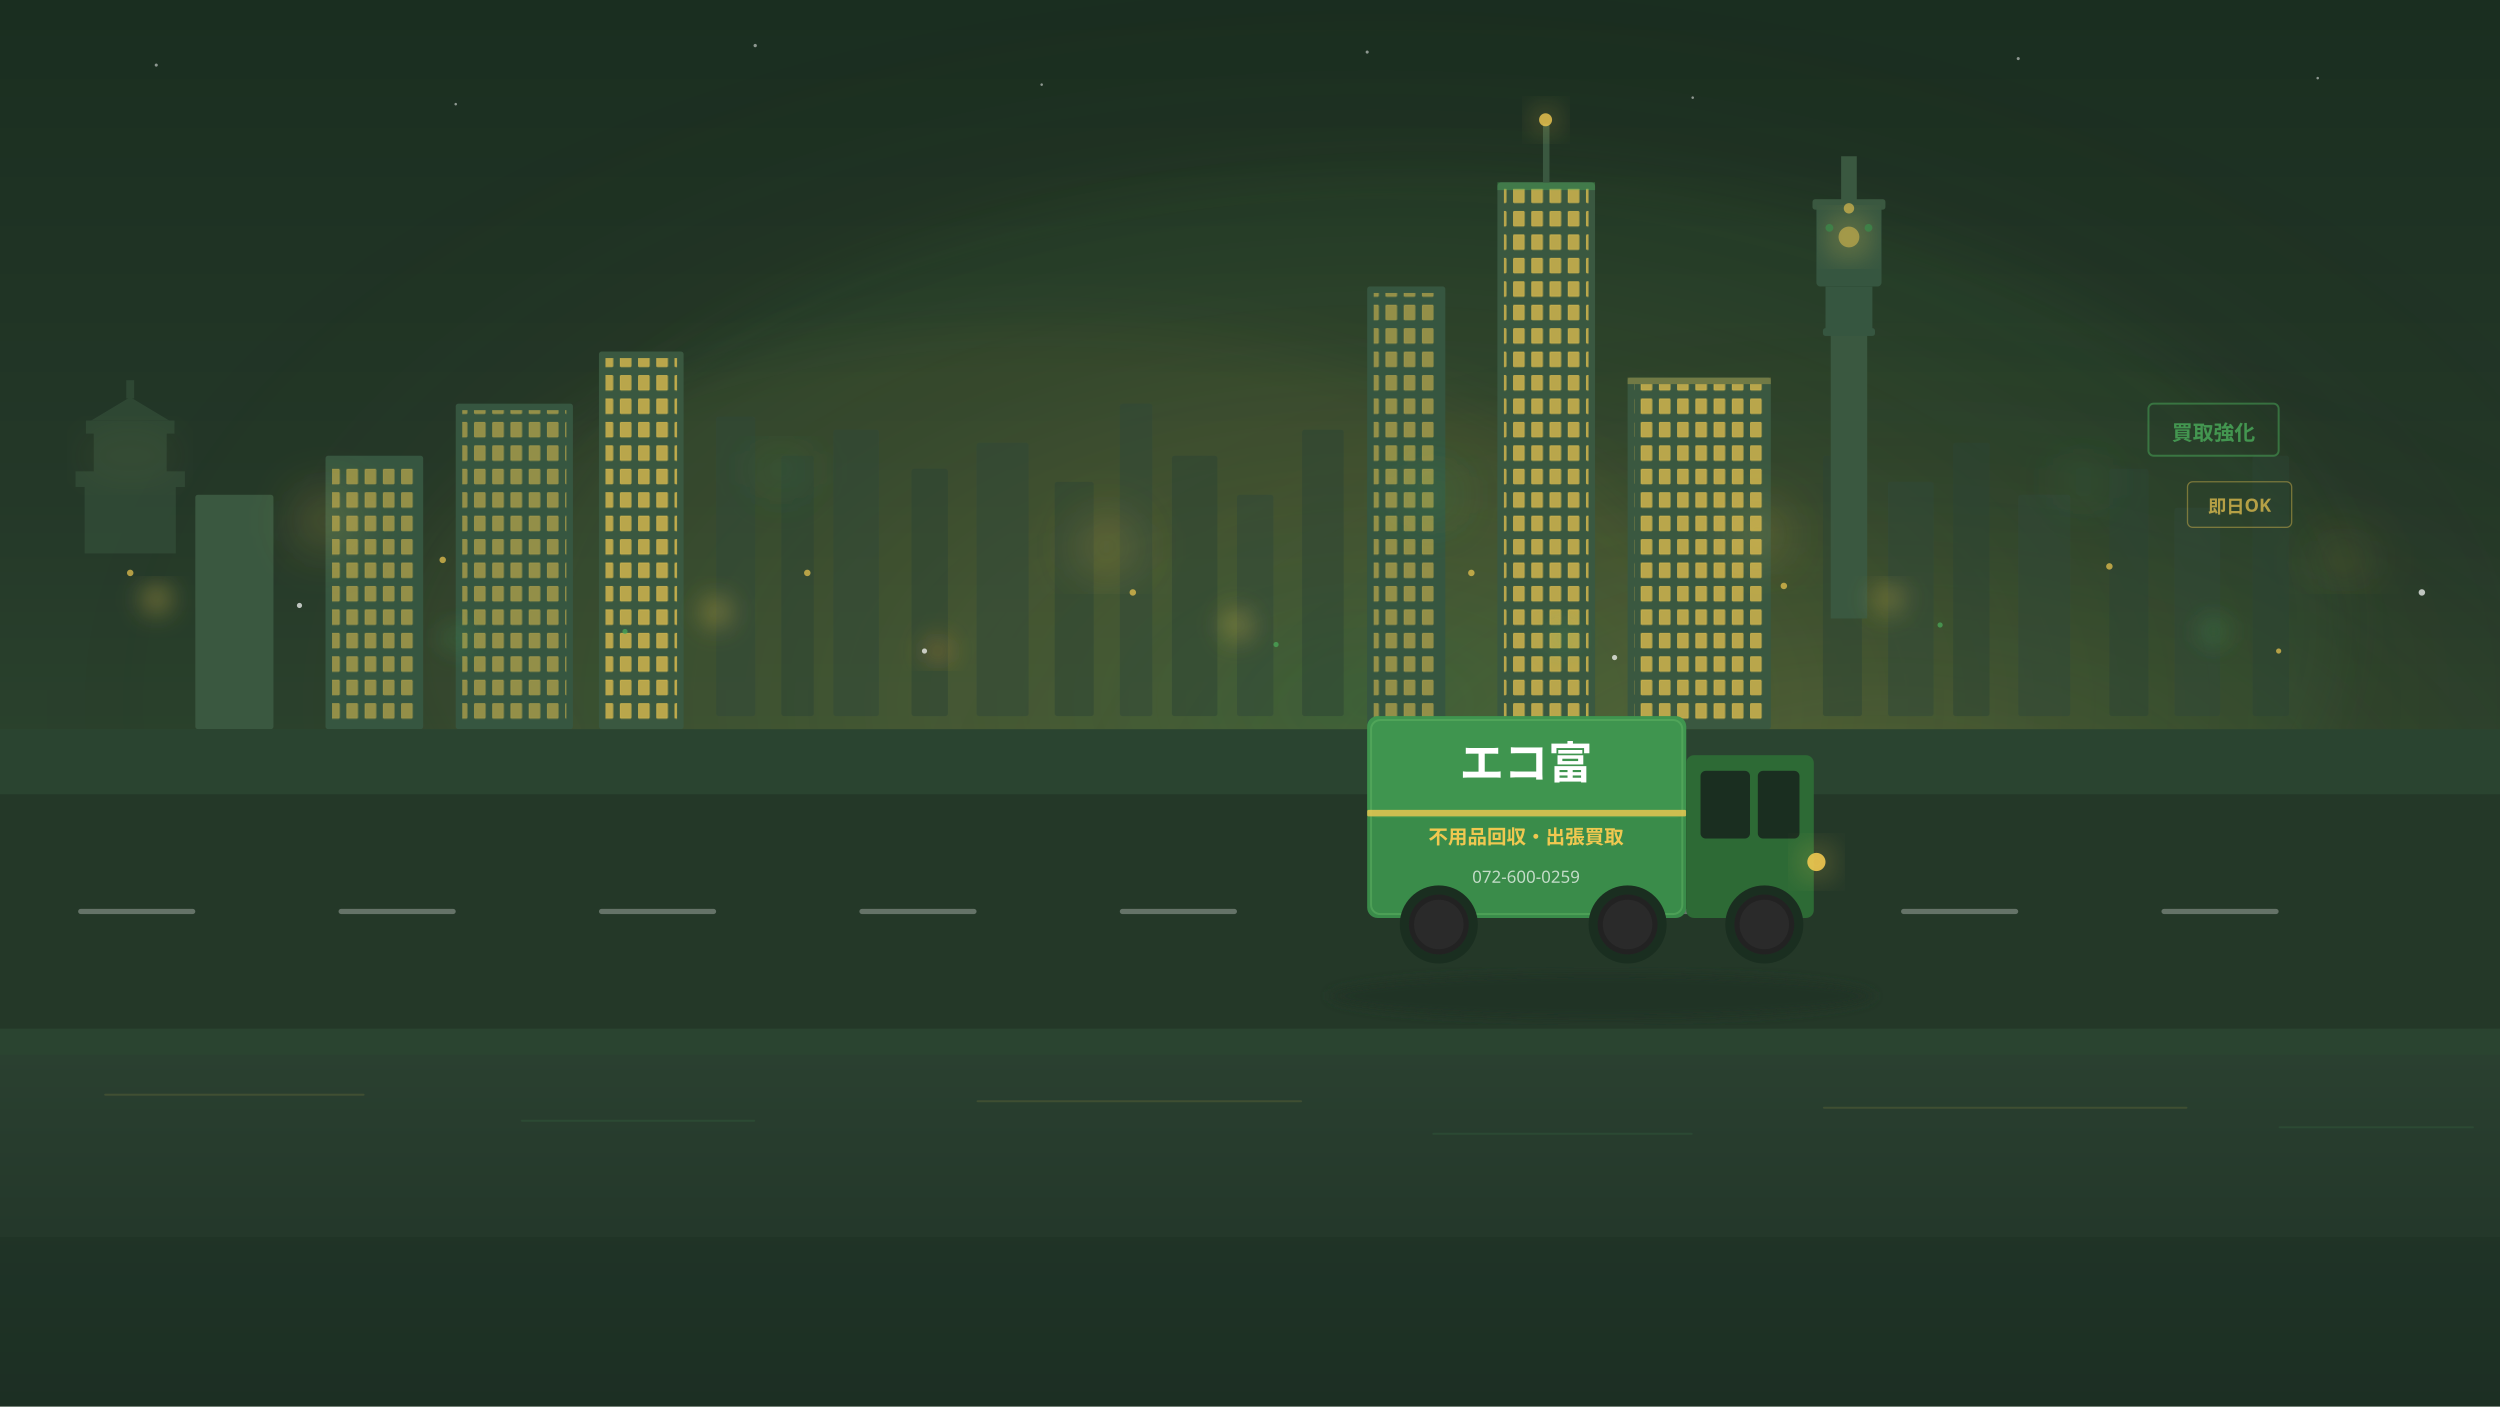
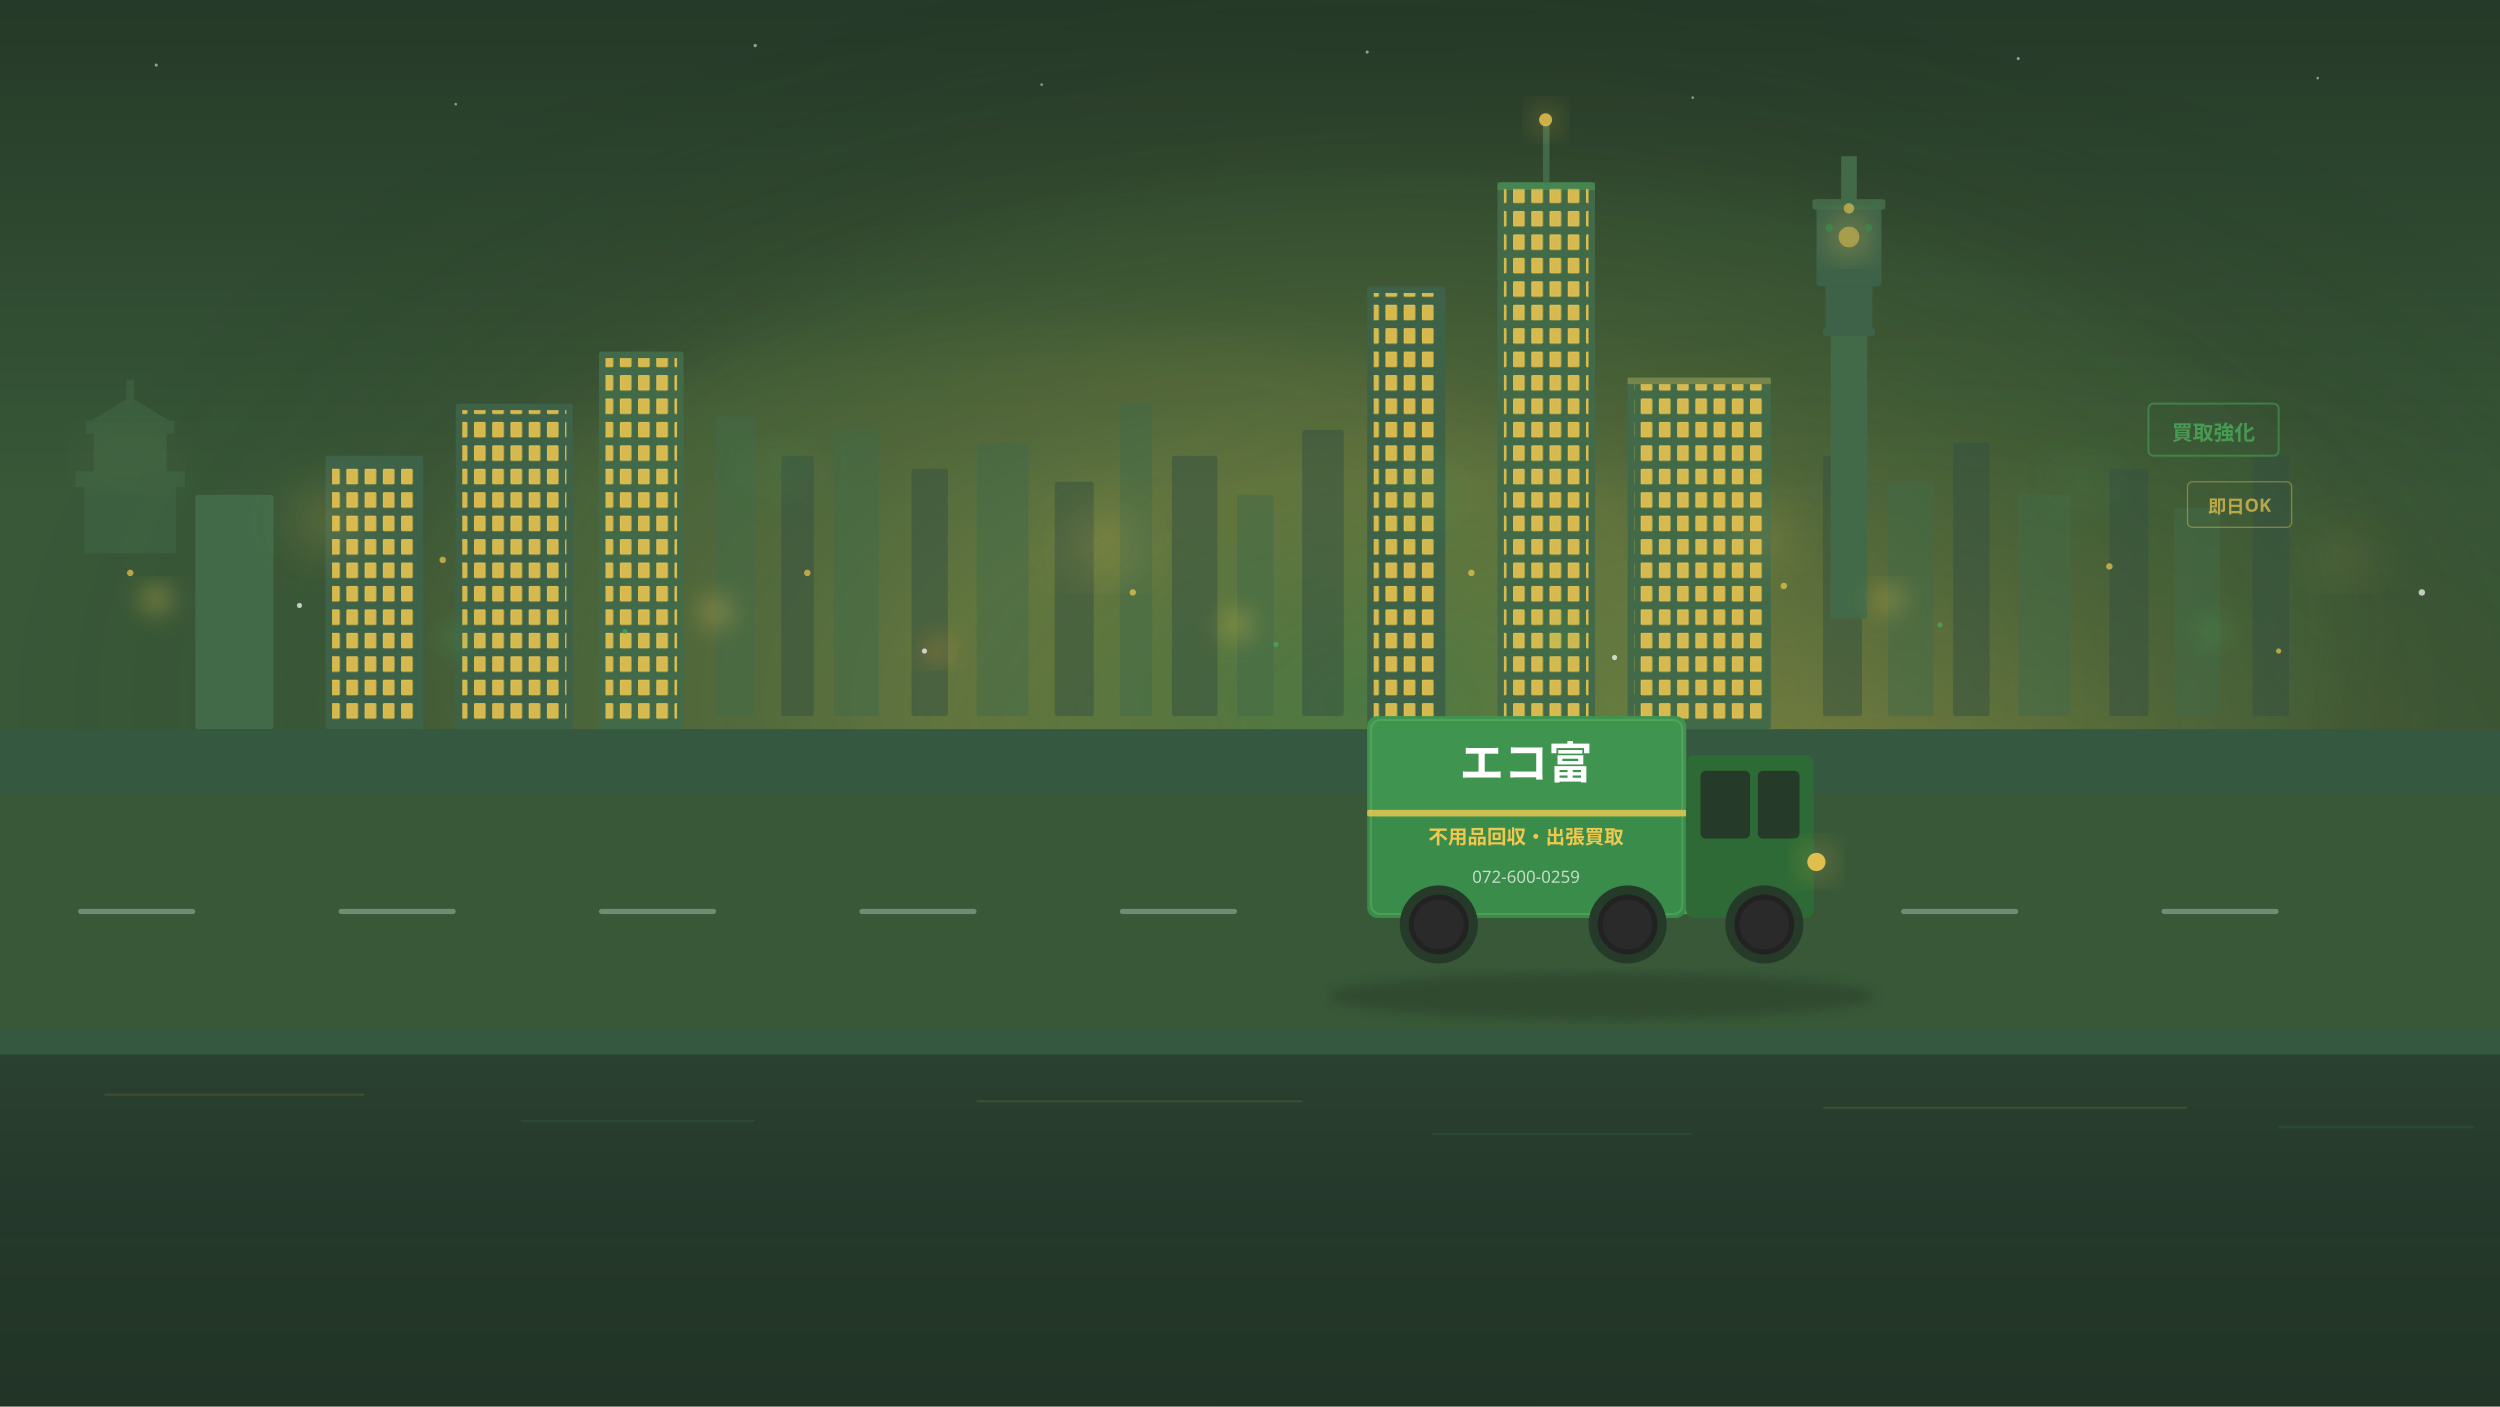
<svg xmlns="http://www.w3.org/2000/svg" viewBox="0 0 1920 1080" width="1920" height="1080">
  <defs>
    <linearGradient id="sky" x1="0" y1="0" x2="0" y2="1">
-       <stop offset="0%" stop-color="#1a2e20" />
-       <stop offset="35%" stop-color="#243828" />
-       <stop offset="65%" stop-color="#2e4830" />
-       <stop offset="100%" stop-color="#345038" />
+       <stop offset="0%" stop-color="#253a28" />
+       <stop offset="35%" stop-color="#385838" />
+       <stop offset="65%" stop-color="#385838" />
+       <stop offset="100%" stop-color="#3e6040" />
    </linearGradient>
    <radialGradient id="cg1" cx="55%" cy="50%" r="55%">
-       <stop offset="0%" stop-color="#4aac5a" stop-opacity="0.2" />
-       <stop offset="30%" stop-color="#f0c850" stop-opacity="0.1" />
+       <stop offset="0%" stop-color="#4aac5a" stop-opacity="0.35" />
+       <stop offset="30%" stop-color="#f0c850" stop-opacity="0.2" />
      <stop offset="100%" stop-color="transparent" />
    </radialGradient>
    <radialGradient id="cg2" cx="75%" cy="60%" r="40%">
-       <stop offset="0%" stop-color="#f0c850" stop-opacity="0.15" />
+       <stop offset="0%" stop-color="#f0c850" stop-opacity="0.25" />
      <stop offset="100%" stop-color="transparent" />
    </radialGradient>
    <linearGradient id="water" x1="0" y1="0" x2="0" y2="1">
      <stop offset="0%" stop-color="#2a4030" />
      <stop offset="100%" stop-color="#1e3025" />
    </linearGradient>
    <filter id="g1">
      <feGaussianBlur stdDeviation="4" />
    </filter>
    <filter id="g2">
      <feGaussianBlur stdDeviation="10" />
    </filter>
    <filter id="g3">
      <feGaussianBlur stdDeviation="20" />
    </filter>
    <pattern id="w1" width="14" height="18" patternUnits="userSpaceOnUse">
-       <rect width="9" height="12" fill="#f0c850" opacity="0.5" rx="1" />
+       <rect width="9" height="12" fill="#f0c850" opacity="0.85" rx="1" />
    </pattern>
    <pattern id="w2" width="14" height="18" patternUnits="userSpaceOnUse">
-       <rect width="9" height="12" fill="#f0c850" opacity="0.7" rx="1" />
+       <rect width="9" height="12" fill="#f0c850" opacity="0.85" rx="1" />
    </pattern>
  </defs>
  <rect width="1920" height="1080" fill="url(#sky)" />
  <rect width="1920" height="1080" fill="url(#cg1)" />
  <rect width="1920" height="1080" fill="url(#cg2)" />
  <ellipse cx="1100" cy="480" rx="700" ry="350" fill="#4aac5a" opacity="0.06" filter="url(#g3)" />
  <ellipse cx="800" cy="500" rx="500" ry="250" fill="#f0c850" opacity="0.05" filter="url(#g3)" />
  <g opacity="0.5">
-     <rect x="550" y="320" width="30" height="230" fill="#304838" rx="2" />
-     <rect x="600" y="350" width="25" height="200" fill="#2c4434" rx="2" />
-     <rect x="640" y="330" width="35" height="220" fill="#304838" rx="2" />
-     <rect x="700" y="360" width="28" height="190" fill="#2c4434" rx="2" />
-     <rect x="750" y="340" width="40" height="210" fill="#304838" rx="2" />
-     <rect x="810" y="370" width="30" height="180" fill="#2c4434" rx="2" />
-     <rect x="860" y="310" width="25" height="240" fill="#304838" rx="2" />
-     <rect x="900" y="350" width="35" height="200" fill="#2c4434" rx="2" />
-     <rect x="950" y="380" width="28" height="170" fill="#304838" rx="2" />
-     <rect x="1000" y="330" width="32" height="220" fill="#2c4434" rx="2" />
-     <rect x="1050" y="360" width="25" height="190" fill="#304838" rx="2" />
-     <rect x="1400" y="350" width="30" height="200" fill="#2c4434" rx="2" />
-     <rect x="1450" y="370" width="35" height="180" fill="#304838" rx="2" />
-     <rect x="1500" y="340" width="28" height="210" fill="#2c4434" rx="2" />
-     <rect x="1550" y="380" width="40" height="170" fill="#304838" rx="2" />
-     <rect x="1620" y="360" width="30" height="190" fill="#2c4434" rx="2" />
-     <rect x="1670" y="390" width="35" height="160" fill="#304838" rx="2" />
-     <rect x="1730" y="350" width="28" height="200" fill="#2c4434" rx="2" />
-   </g>
-   <rect x="1150" y="140" width="75" height="420" fill="#3a5840" rx="3" />
+     <rect x="550" y="320" width="30" height="230" fill="#426a48" rx="2" />
+     <rect x="600" y="350" width="25" height="200" fill="#345040" rx="2" />
+     <rect x="640" y="330" width="35" height="220" fill="#426a48" rx="2" />
+     <rect x="700" y="360" width="28" height="190" fill="#345040" rx="2" />
+     <rect x="750" y="340" width="40" height="210" fill="#426a48" rx="2" />
+     <rect x="810" y="370" width="30" height="180" fill="#345040" rx="2" />
+     <rect x="860" y="310" width="25" height="240" fill="#426a48" rx="2" />
+     <rect x="900" y="350" width="35" height="200" fill="#345040" rx="2" />
+     <rect x="950" y="380" width="28" height="170" fill="#426a48" rx="2" />
+     <rect x="1000" y="330" width="32" height="220" fill="#345040" rx="2" />
+     <rect x="1050" y="360" width="25" height="190" fill="#426a48" rx="2" />
+     <rect x="1400" y="350" width="30" height="200" fill="#345040" rx="2" />
+     <rect x="1450" y="370" width="35" height="180" fill="#426a48" rx="2" />
+     <rect x="1500" y="340" width="28" height="210" fill="#345040" rx="2" />
+     <rect x="1550" y="380" width="40" height="170" fill="#426a48" rx="2" />
+     <rect x="1620" y="360" width="30" height="190" fill="#345040" rx="2" />
+     <rect x="1670" y="390" width="35" height="160" fill="#426a48" rx="2" />
+     <rect x="1730" y="350" width="28" height="200" fill="#345040" rx="2" />
+   </g>
+   <rect x="1150" y="140" width="75" height="420" fill="#426a48" rx="3" />
  <rect x="1155" y="145" width="65" height="410" fill="url(#w2)" />
  <rect x="1150" y="140" width="75" height="6" fill="#4aac5a" opacity="0.4" />
-   <rect x="1185" y="95" width="5" height="45" fill="#3a5840" />
+   <rect x="1185" y="95" width="5" height="45" fill="#426a48" />
  <circle cx="1187" cy="92" r="5" fill="#f0c850" opacity="0.8" />
  <circle cx="1187" cy="92" r="15" fill="#f0c850" opacity="0.15" filter="url(#g2)" />
-   <rect x="1050" y="220" width="60" height="340" fill="#365640" rx="2" />
+   <rect x="1050" y="220" width="60" height="340" fill="#3e6248" rx="2" />
  <rect x="1055" y="225" width="50" height="330" fill="url(#w1)" />
-   <rect x="1250" y="290" width="110" height="270" fill="#3a5840" rx="2" />
+   <rect x="1250" y="290" width="110" height="270" fill="#426a48" rx="2" />
  <rect x="1255" y="295" width="100" height="260" fill="url(#w2)" />
  <rect x="1250" y="290" width="110" height="5" fill="#f0c850" opacity="0.3" />
  <g transform="translate(1420,120)">
-     <rect x="-6" y="0" width="12" height="35" fill="#3a5840" />
-     <rect x="-25" y="35" width="50" height="65" fill="#365640" rx="3" />
-     <rect x="-28" y="33" width="56" height="8" fill="#3a5840" rx="2" />
+     <rect x="-6" y="0" width="12" height="35" fill="#426a48" />
+     <rect x="-25" y="35" width="50" height="65" fill="#3e6248" rx="3" />
+     <rect x="-28" y="33" width="56" height="8" fill="#426a48" rx="2" />
    <circle cx="0" cy="62" r="20" fill="#f0c850" opacity="0.2" filter="url(#g2)" />
    <circle cx="0" cy="62" r="8" fill="#f0c850" opacity="0.5" />
-     <rect x="-18" y="100" width="36" height="35" fill="#365640" />
-     <rect x="-14" y="135" width="28" height="220" fill="#3a5840" />
-     <rect x="-20" y="132" width="40" height="6" fill="#365640" rx="2" />
+     <rect x="-18" y="100" width="36" height="35" fill="#3e6248" />
+     <rect x="-14" y="135" width="28" height="220" fill="#426a48" />
+     <rect x="-20" y="132" width="40" height="6" fill="#3e6248" rx="2" />
    <circle cx="-15" cy="55" r="3" fill="#3a8c4a" opacity="0.7" />
    <circle cx="15" cy="55" r="3" fill="#3a8c4a" opacity="0.7" />
    <circle cx="0" cy="40" r="4" fill="#f0c850" opacity="0.6" />
  </g>
-   <rect x="350" y="310" width="90" height="250" fill="#365640" rx="2" />
+   <rect x="350" y="310" width="90" height="250" fill="#3e6248" rx="2" />
  <rect x="355" y="315" width="80" height="240" fill="url(#w1)" />
-   <rect x="460" y="270" width="65" height="290" fill="#3a5840" rx="2" />
+   <rect x="460" y="270" width="65" height="290" fill="#426a48" rx="2" />
  <rect x="465" y="275" width="55" height="280" fill="url(#w2)" />
-   <rect x="250" y="350" width="75" height="210" fill="#365640" rx="2" />
+   <rect x="250" y="350" width="75" height="210" fill="#3e6248" rx="2" />
  <rect x="255" y="355" width="65" height="200" fill="url(#w1)" />
-   <rect x="150" y="380" width="60" height="180" fill="#3a5840" rx="2" />
+   <rect x="150" y="380" width="60" height="180" fill="#426a48" rx="2" />
  <g transform="translate(100,300)" opacity="0.5">
-     <rect x="-35" y="70" width="70" height="55" fill="#3a5840" />
-     <rect x="-42" y="62" width="84" height="12" fill="#3a5840" />
-     <rect x="-28" y="30" width="56" height="36" fill="#3a5840" />
-     <rect x="-34" y="23" width="68" height="10" fill="#3a5840" />
-     <polygon points="-30,23 0,5 30,23" fill="#3a5840" />
-     <rect x="-3" y="-8" width="6" height="14" fill="#3a5840" />
+     <rect x="-35" y="70" width="70" height="55" fill="#426a48" />
+     <rect x="-42" y="62" width="84" height="12" fill="#426a48" />
+     <rect x="-28" y="30" width="56" height="36" fill="#426a48" />
+     <rect x="-34" y="23" width="68" height="10" fill="#426a48" />
+     <polygon points="-30,23 0,5 30,23" fill="#426a48" />
+     <rect x="-3" y="-8" width="6" height="14" fill="#426a48" />
    <ellipse cx="0" cy="50" rx="40" ry="25" fill="#f0c850" opacity="0.06" filter="url(#g2)" />
  </g>
-   <rect x="0" y="560" width="1920" height="520" fill="#2a4430" />
-   <rect x="0" y="610" width="1920" height="180" fill="#243828" />
+   <rect x="0" y="560" width="1920" height="520" fill="#345840" />
+   <rect x="0" y="610" width="1920" height="180" fill="#385838" />
  <g opacity="0.3">
    <rect x="60" y="698" width="90" height="4" fill="#fff" rx="2" />
    <rect x="260" y="698" width="90" height="4" fill="#fff" rx="2" />
    <rect x="460" y="698" width="90" height="4" fill="#fff" rx="2" />
    <rect x="660" y="698" width="90" height="4" fill="#fff" rx="2" />
    <rect x="860" y="698" width="90" height="4" fill="#fff" rx="2" />
    <rect x="1060" y="698" width="90" height="4" fill="#fff" rx="2" />
    <rect x="1260" y="698" width="90" height="4" fill="#fff" rx="2" />
    <rect x="1460" y="698" width="90" height="4" fill="#fff" rx="2" />
    <rect x="1660" y="698" width="90" height="4" fill="#fff" rx="2" />
  </g>
  <g filter="url(#g3)">
    <circle cx="250" cy="400" r="18" fill="#f0c850" opacity="0.35" />
    <circle cx="600" cy="360" r="15" fill="#4aac5a" opacity="0.3" />
    <circle cx="850" cy="420" r="20" fill="#f0c850" opacity="0.3" />
    <circle cx="1100" cy="380" r="16" fill="#4aac5a" opacity="0.35" />
    <circle cx="1350" cy="410" r="18" fill="#f0c850" opacity="0.3" />
    <circle cx="1600" cy="370" r="14" fill="#4aac5a" opacity="0.25" />
    <circle cx="1800" cy="430" r="16" fill="#f0c850" opacity="0.2" />
  </g>
  <g filter="url(#g2)">
    <circle cx="120" cy="460" r="10" fill="#f0c850" opacity="0.5" />
    <circle cx="350" cy="490" r="8" fill="#4aac5a" opacity="0.45" />
    <circle cx="550" cy="470" r="11" fill="#f0c850" opacity="0.4" />
    <circle cx="720" cy="500" r="9" fill="#e8962e" opacity="0.45" />
    <circle cx="950" cy="480" r="10" fill="#f0c850" opacity="0.45" />
    <circle cx="1200" cy="490" r="8" fill="#4aac5a" opacity="0.4" />
    <circle cx="1450" cy="460" r="11" fill="#f0c850" opacity="0.35" />
    <circle cx="1700" cy="485" r="9" fill="#4aac5a" opacity="0.4" />
  </g>
  <g opacity="0.7">
    <circle cx="100" cy="440" r="2.5" fill="#f0c850" />
    <circle cx="230" cy="465" r="2" fill="#fff" />
    <circle cx="340" cy="430" r="2.5" fill="#f0c850" />
    <circle cx="480" cy="485" r="2" fill="#4aac5a" />
    <circle cx="620" cy="440" r="2.5" fill="#f0c850" />
    <circle cx="710" cy="500" r="2" fill="#fff" />
    <circle cx="870" cy="455" r="2.5" fill="#f0c850" />
    <circle cx="980" cy="495" r="2" fill="#4aac5a" />
    <circle cx="1130" cy="440" r="2.5" fill="#f0c850" />
    <circle cx="1240" cy="505" r="2" fill="#fff" />
    <circle cx="1370" cy="450" r="2.5" fill="#f0c850" />
    <circle cx="1490" cy="480" r="2" fill="#4aac5a" />
    <circle cx="1620" cy="435" r="2.5" fill="#f0c850" />
    <circle cx="1750" cy="500" r="2" fill="#f0c850" />
    <circle cx="1860" cy="455" r="2.5" fill="#fff" />
  </g>
  <g transform="translate(1050,530)">
-     <ellipse cx="180" cy="235" rx="210" ry="18" fill="#1a2e20" opacity="0.5" filter="url(#g1)" />
+     <ellipse cx="180" cy="235" rx="210" ry="18" fill="#253a28" opacity="0.5" filter="url(#g1)" />
    <rect x="0" y="20" width="245" height="155" rx="8" fill="#3a8c4a" />
    <rect x="0" y="20" width="245" height="78" rx="8" fill="#4aac5a" opacity="0.3" />
    <rect x="3" y="23" width="239" height="149" rx="7" fill="none" stroke="#6abe6a" stroke-width="1.5" opacity="0.4" />
    <rect x="0" y="92" width="245" height="5" fill="#f0c850" opacity="0.8" rx="1" />
    <text x="122" y="68" text-anchor="middle" font-family="sans-serif" font-weight="900" font-size="34" fill="#fff">エコ富</text>
    <text x="122" y="118" text-anchor="middle" font-family="sans-serif" font-weight="700" font-size="15" fill="#f0c850">不用品回収・出張買取</text>
    <text x="122" y="148" text-anchor="middle" font-family="sans-serif" font-weight="500" font-size="13" fill="#fff" opacity="0.7">072-600-0259</text>
    <rect x="245" y="50" width="98" height="125" rx="6" fill="#2d6a35" />
-     <rect x="256" y="62" width="38" height="52" rx="4" fill="#1a2e20" />
-     <rect x="300" y="62" width="32" height="52" rx="4" fill="#1a2e20" />
+     <rect x="256" y="62" width="38" height="52" rx="4" fill="#253a28" />
+     <rect x="300" y="62" width="32" height="52" rx="4" fill="#253a28" />
    <circle cx="345" cy="132" r="7" fill="#f0c850" opacity="0.9" />
    <circle cx="345" cy="132" r="18" fill="#f0c850" opacity="0.15" filter="url(#g2)" />
-     <circle cx="55" cy="180" r="30" fill="#1a2e20" />
+     <circle cx="55" cy="180" r="30" fill="#253a28" />
    <circle cx="55" cy="180" r="23" fill="#222" />
    <circle cx="55" cy="180" r="19" fill="#2a2a2a" />
-     <circle cx="200" cy="180" r="30" fill="#1a2e20" />
+     <circle cx="200" cy="180" r="30" fill="#253a28" />
    <circle cx="200" cy="180" r="23" fill="#222" />
    <circle cx="200" cy="180" r="19" fill="#2a2a2a" />
-     <circle cx="305" cy="180" r="30" fill="#1a2e20" />
+     <circle cx="305" cy="180" r="30" fill="#253a28" />
    <circle cx="305" cy="180" r="23" fill="#222" />
    <circle cx="305" cy="180" r="19" fill="#2a2a2a" />
  </g>
  <g transform="translate(1650,310)">
    <rect x="0" y="0" width="100" height="40" rx="4" fill="none" stroke="#4aac5a" stroke-width="1.5" opacity="0.5" />
    <text x="50" y="28" text-anchor="middle" font-family="sans-serif" font-weight="900" font-size="16" fill="#4aac5a" opacity="0.8">買取強化</text>
  </g>
  <g transform="translate(1680,370)">
    <rect x="0" y="0" width="80" height="35" rx="4" fill="none" stroke="#f0c850" stroke-width="1" opacity="0.4" />
    <text x="40" y="24" text-anchor="middle" font-family="sans-serif" font-weight="900" font-size="14" fill="#f0c850" opacity="0.7">即日OK</text>
  </g>
  <rect x="0" y="810" width="1920" height="270" fill="url(#water)" />
  <g opacity="0.12">
    <rect x="80" y="840" width="200" height="1.5" fill="#f0c850" rx="1" />
    <rect x="400" y="860" width="180" height="1.5" fill="#4aac5a" rx="1" />
    <rect x="750" y="845" width="250" height="1.5" fill="#f0c850" rx="1" />
    <rect x="1100" y="870" width="200" height="1.5" fill="#4aac5a" rx="1" />
    <rect x="1400" y="850" width="280" height="1.5" fill="#f0c850" rx="1" />
    <rect x="1750" y="865" width="150" height="1.5" fill="#4aac5a" rx="1" />
  </g>
  <g opacity="0.5">
    <circle cx="120" cy="50" r="1.2" fill="#fff" />
    <circle cx="350" cy="80" r="1" fill="#fff" />
    <circle cx="580" cy="35" r="1.3" fill="#fff" />
    <circle cx="800" cy="65" r="1" fill="#fff" />
    <circle cx="1050" cy="40" r="1.2" fill="#fff" />
    <circle cx="1300" cy="75" r="1" fill="#fff" />
    <circle cx="1550" cy="45" r="1.2" fill="#fff" />
    <circle cx="1780" cy="60" r="1" fill="#fff" />
  </g>
-   <rect x="0" y="950" width="1920" height="130" fill="#1a2e20" opacity="0.4" />
+   <rect x="0" y="950" width="1920" height="130" fill="#253a28" opacity="0.4" />
</svg>
